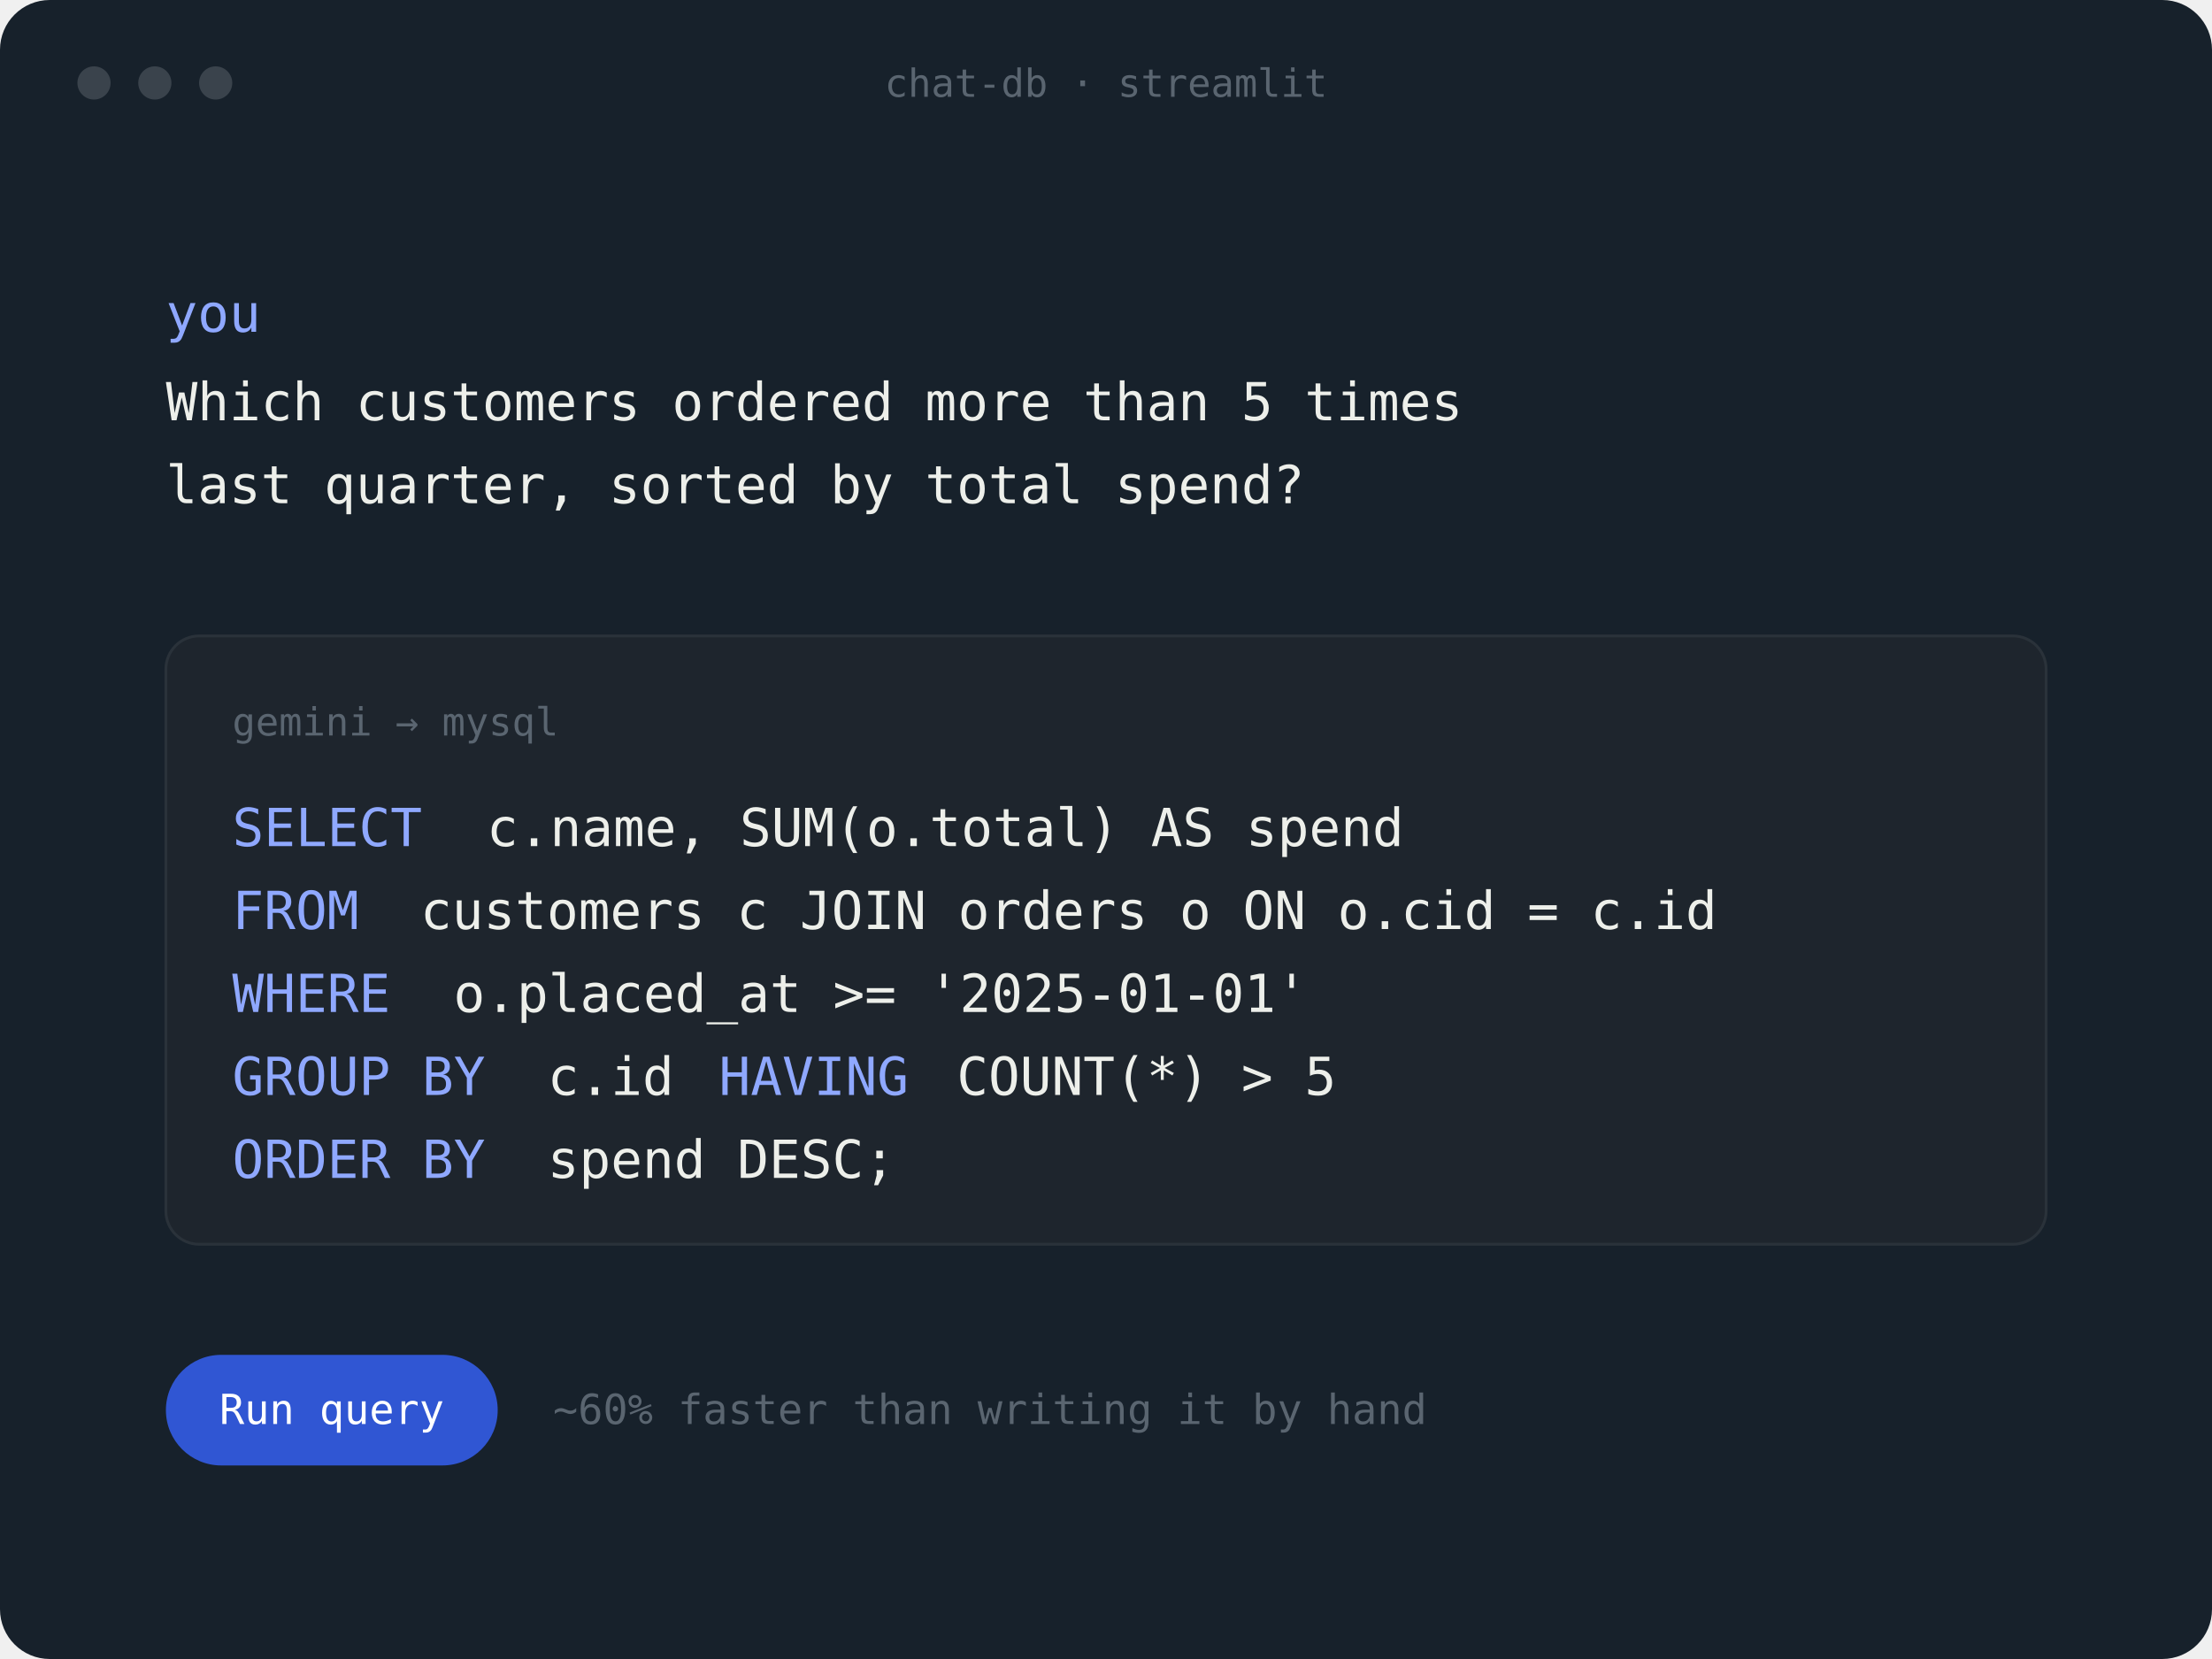
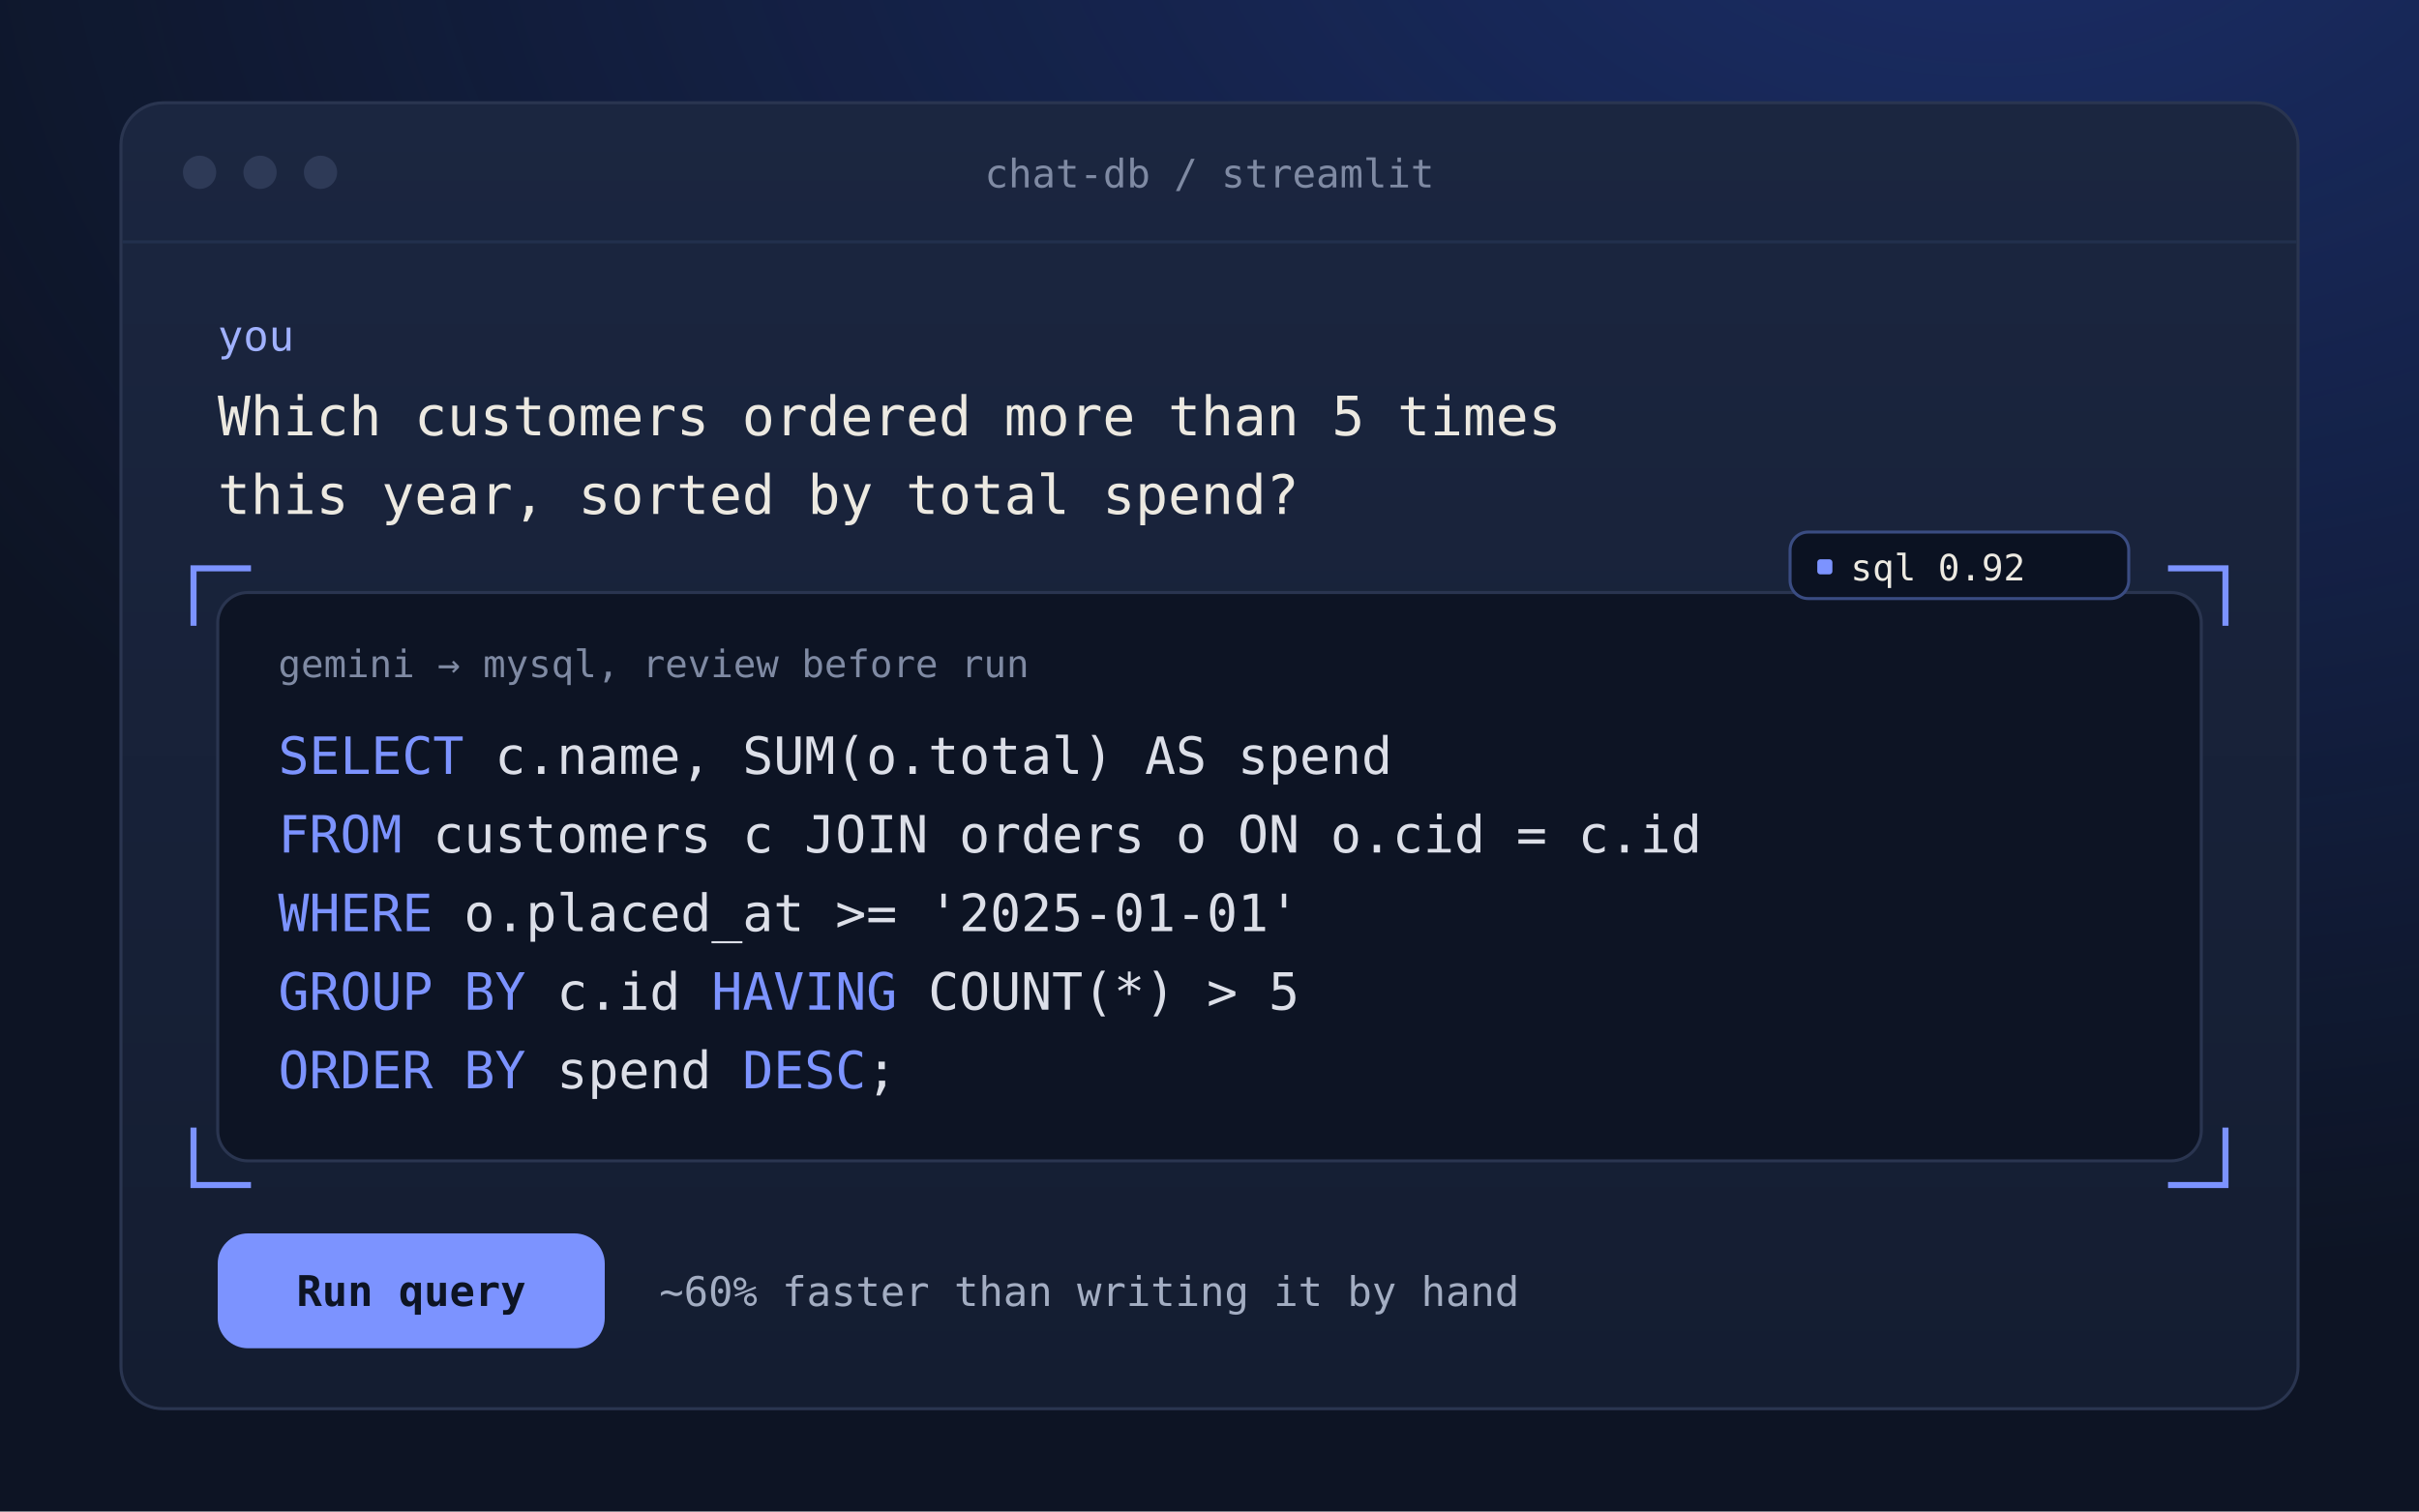
- <svg xmlns="http://www.w3.org/2000/svg" viewBox="0 0 800 600" width="800" height="600" font-family="JetBrains Mono, SF Mono, Menlo, monospace">
-   <rect width="800" height="600" rx="18" fill="#17212B" />
-   <circle cx="34" cy="30" r="6" fill="#3A434C" />
-   <circle cx="56" cy="30" r="6" fill="#3A434C" />
-   <circle cx="78" cy="30" r="6" fill="#3A434C" />
-   <text x="400" y="35" text-anchor="middle" font-size="14" fill="#5A6570">chat-db · streamlit</text>
-   <g font-size="19" fill="#A3ACB4">
-     <text x="60" y="120" fill="#8FA8FF">you</text>
-     <text x="60" y="152" fill="#EDEFEA">Which customers ordered more than 5 times</text>
-     <text x="60" y="182" fill="#EDEFEA">last quarter, sorted by total spend?</text>
+ <svg xmlns="http://www.w3.org/2000/svg" viewBox="0 0 800 500" width="800" height="500" font-family="'Atkinson Hyperlegible Mono', 'SF Mono', Menlo, Consolas, 'DejaVu Sans Mono', monospace">
+   <defs>
+     <radialGradient id="glow" cx="82%" cy="-10%" r="95%">
+       <stop offset="0" stop-color="#3056D3" stop-opacity=".38" />
+       <stop offset="1" stop-color="#3056D3" stop-opacity="0" />
+     </radialGradient>
+     <linearGradient id="win" x1="0" y1="0" x2="0" y2="1">
+       <stop offset="0" stop-color="#1B2640" />
+       <stop offset="1" stop-color="#141D31" />
+     </linearGradient>
+   </defs>
+   <rect width="800" height="500" fill="#0D1424" />
+   <rect width="800" height="500" fill="url(#glow)" />
+   <rect x="40" y="34" width="720" height="432" rx="14" fill="url(#win)" stroke="#2A3550" />
+   <circle cx="66" cy="57" r="5.5" fill="#2E3A57" />
+   <circle cx="86" cy="57" r="5.5" fill="#2E3A57" />
+   <circle cx="106" cy="57" r="5.5" fill="#2E3A57" />
+   <text x="400" y="62" text-anchor="middle" font-size="13" fill="#7F8AA3">chat-db / streamlit</text>
+   <line x1="40.5" y1="80" x2="759.5" y2="80" stroke="#22304D" />
+   <text x="72" y="116" font-size="14" fill="#A0B1FF">you</text>
+   <text x="72" y="144" font-size="18" fill="#ECE9E1">Which customers ordered more than 5 times</text>
+   <text x="72" y="170" font-size="18" fill="#ECE9E1">this year, sorted by total spend?</text>
+   <rect x="72" y="196" width="656" height="188" rx="10" fill="#0D1424" stroke="#2A3550" />
+   <text x="92" y="224" font-size="12.5" fill="#7F8AA3">gemini → mysql, review before run</text>
+   <g font-size="17" fill="#DCDFE8">
+     <text x="92" y="256">
+       <tspan fill="#7C93FF">SELECT</tspan> c.name, SUM(o.total) AS spend</text>
+     <text x="92" y="282">
+       <tspan fill="#7C93FF">FROM</tspan> customers c JOIN orders o ON o.cid = c.id</text>
+     <text x="92" y="308">
+       <tspan fill="#7C93FF">WHERE</tspan> o.placed_at &gt;= '2025-01-01'</text>
+     <text x="92" y="334">
+       <tspan fill="#7C93FF">GROUP BY</tspan> c.id <tspan fill="#7C93FF">HAVING</tspan> COUNT(*) &gt; 5</text>
+     <text x="92" y="360">
+       <tspan fill="#7C93FF">ORDER BY</tspan> spend <tspan fill="#7C93FF">DESC</tspan>;</text>
  </g>
-   <rect x="60" y="230" width="680" height="220" rx="12" fill="#1E252D" stroke="#2A323A" />
-   <text x="84" y="266" font-size="14" fill="#5A6570">gemini → mysql</text>
-   <g font-size="19">
-     <text x="84" y="306" fill="#8FA8FF">SELECT</text>
-     <text x="176" y="306" fill="#EDEFEA">c.name, SUM(o.total) AS spend</text>
-     <text x="84" y="336" fill="#8FA8FF">FROM</text>
-     <text x="152" y="336" fill="#EDEFEA">customers c JOIN orders o ON o.cid = c.id</text>
-     <text x="84" y="366" fill="#8FA8FF">WHERE</text>
-     <text x="164" y="366" fill="#EDEFEA">o.placed_at &gt;= '2025-01-01'</text>
-     <text x="84" y="396" fill="#8FA8FF">GROUP BY</text>
-     <text x="198" y="396" fill="#EDEFEA">c.id</text>
-     <text x="260" y="396" fill="#8FA8FF">HAVING</text>
-     <text x="346" y="396" fill="#EDEFEA">COUNT(*) &gt; 5</text>
-     <text x="84" y="426" fill="#8FA8FF">ORDER BY</text>
-     <text x="198" y="426" fill="#EDEFEA">spend DESC;</text>
+   <g stroke="#7C93FF" stroke-width="2" fill="none" stroke-linecap="square">
+     <path d="M64 206 V188 H82" />
+     <path d="M718 188 H736 V206" />
+     <path d="M736 374 V392 H718" />
+     <path d="M82 392 H64 V374" />
  </g>
-   <rect x="60" y="490" width="120" height="40" rx="20" fill="#3056D3" />
-   <text x="120" y="515" text-anchor="middle" font-size="15" fill="#FFFFFF">Run query</text>
-   <text x="200" y="515" font-size="15" fill="#5A6570">~60% faster than writing it by hand</text>
+   <rect x="592" y="176" width="112" height="22" rx="6" fill="#0B1222" stroke="#3A4C82" />
+   <rect x="601" y="185" width="5" height="5" rx="1" fill="#7C93FF" />
+   <text x="612" y="192" font-size="12" fill="#ECE9E1">sql 0.92</text>
+   <rect x="72" y="408" width="128" height="38" rx="10" fill="#7C93FF" />
+   <text x="136" y="432" text-anchor="middle" font-size="14" font-weight="700" fill="#0D1424">Run query</text>
+   <text x="218" y="432" font-size="13.5" fill="#A3ADC2">~60% faster than writing it by hand</text>
</svg>
